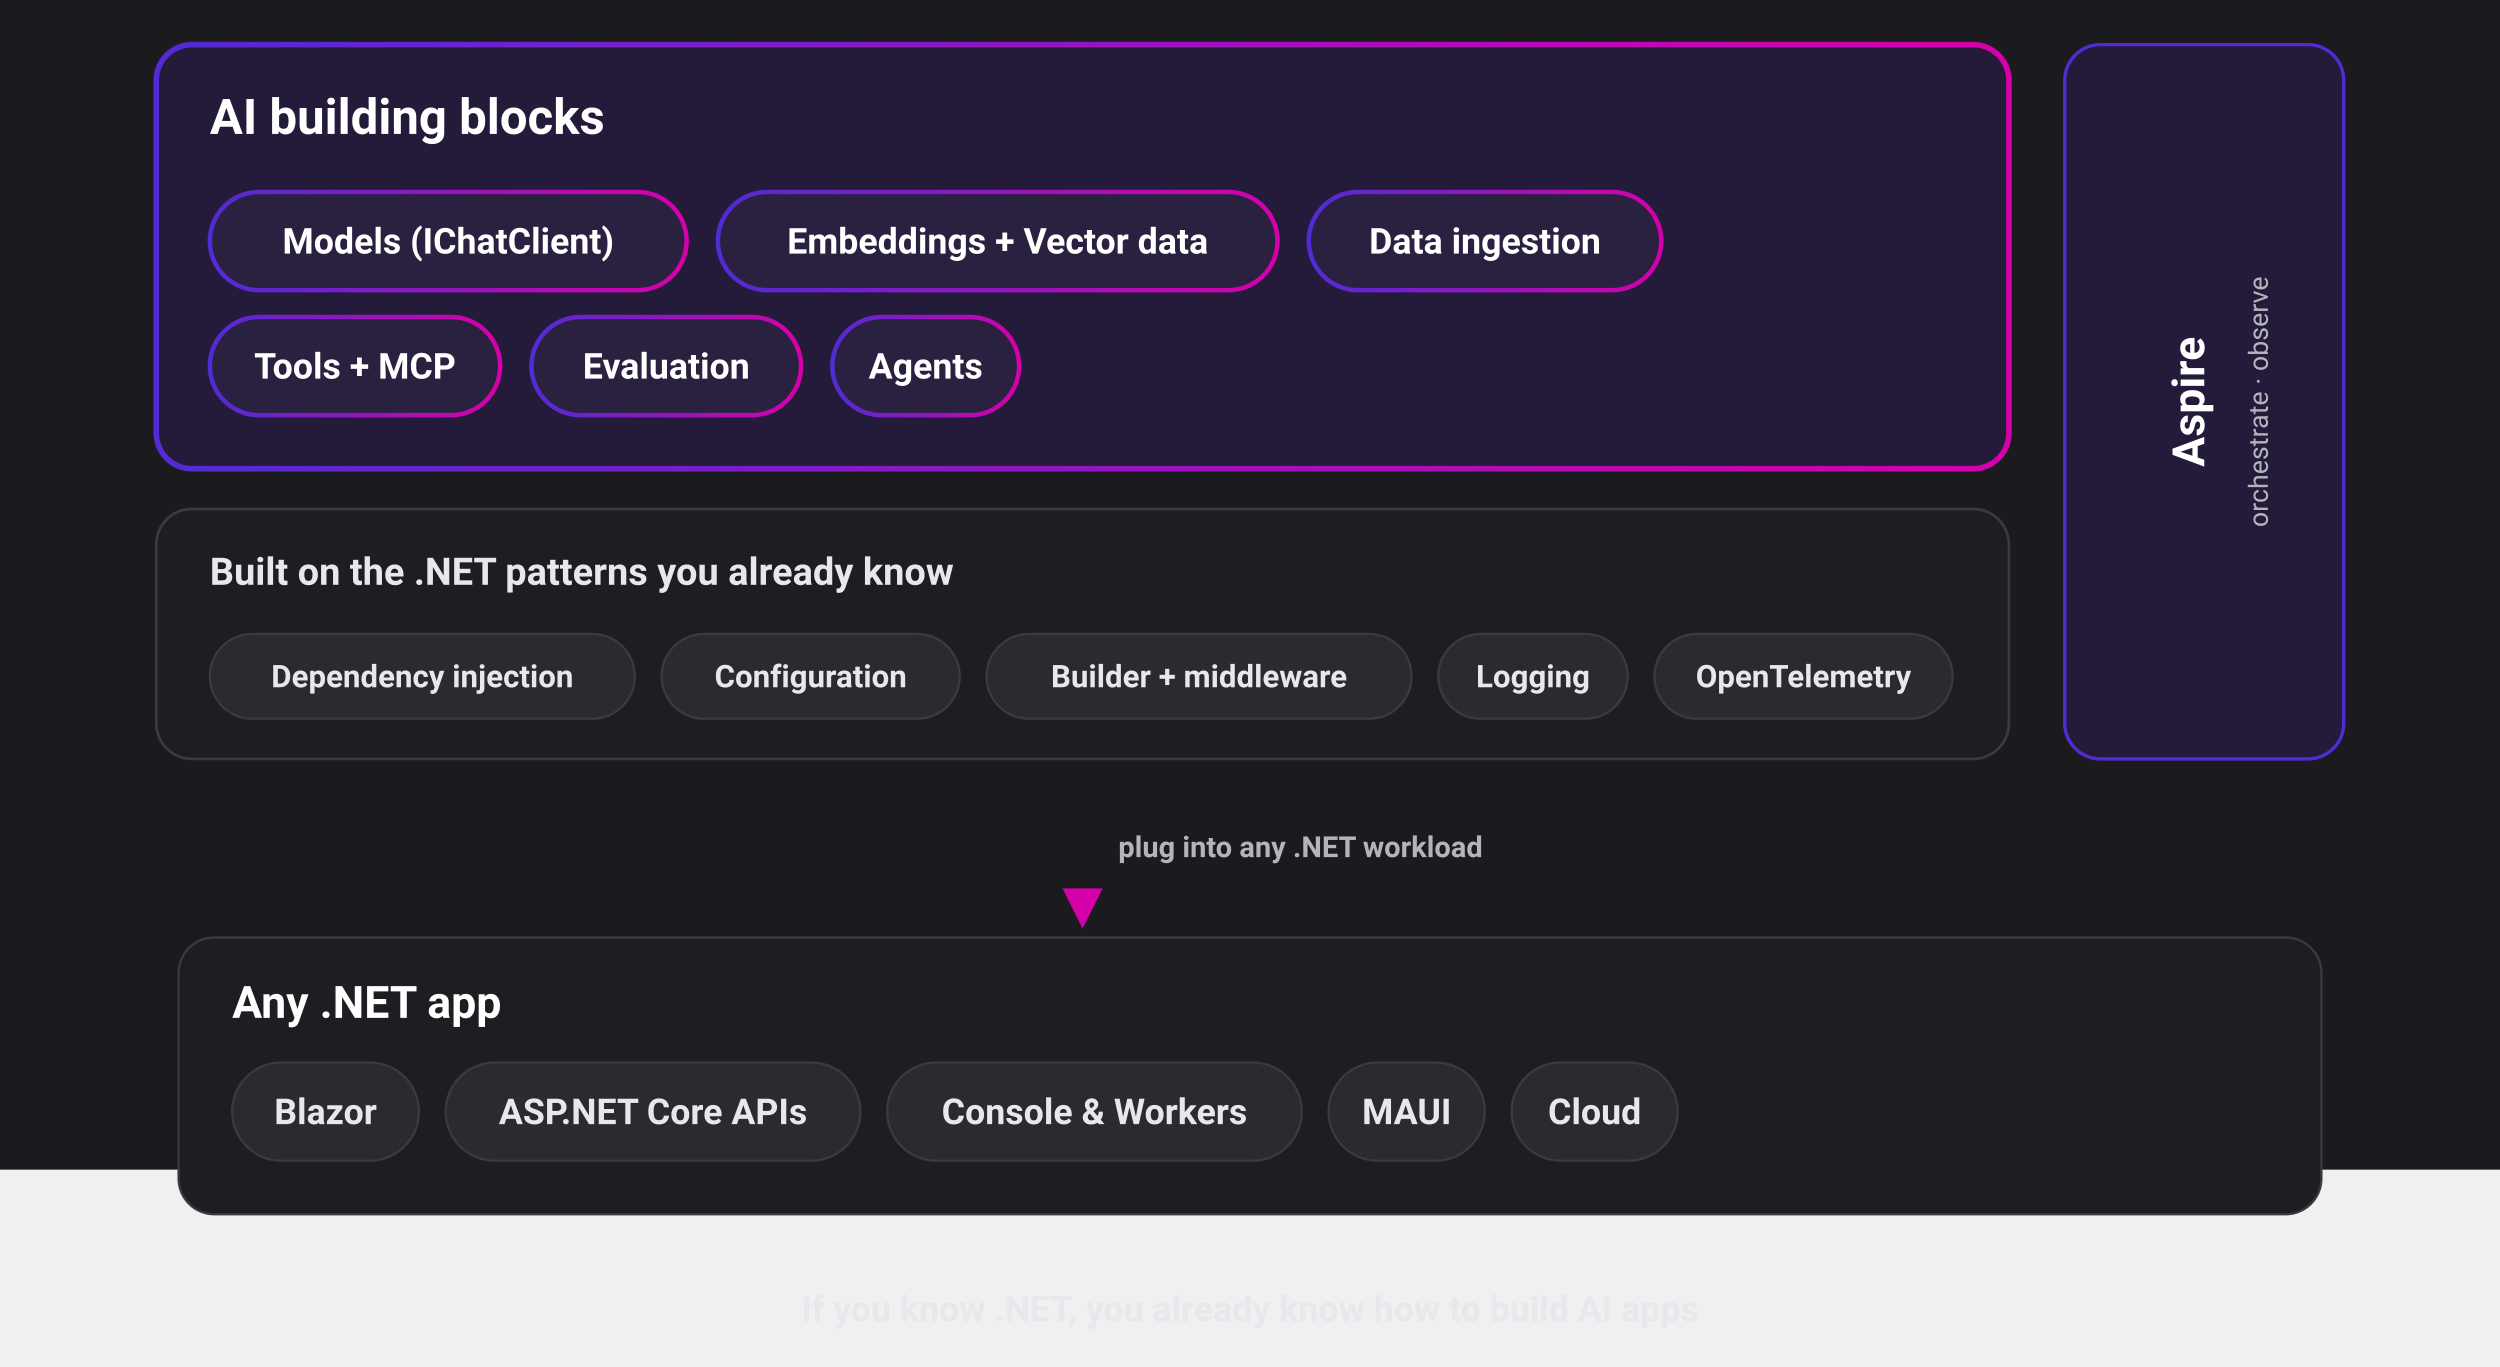
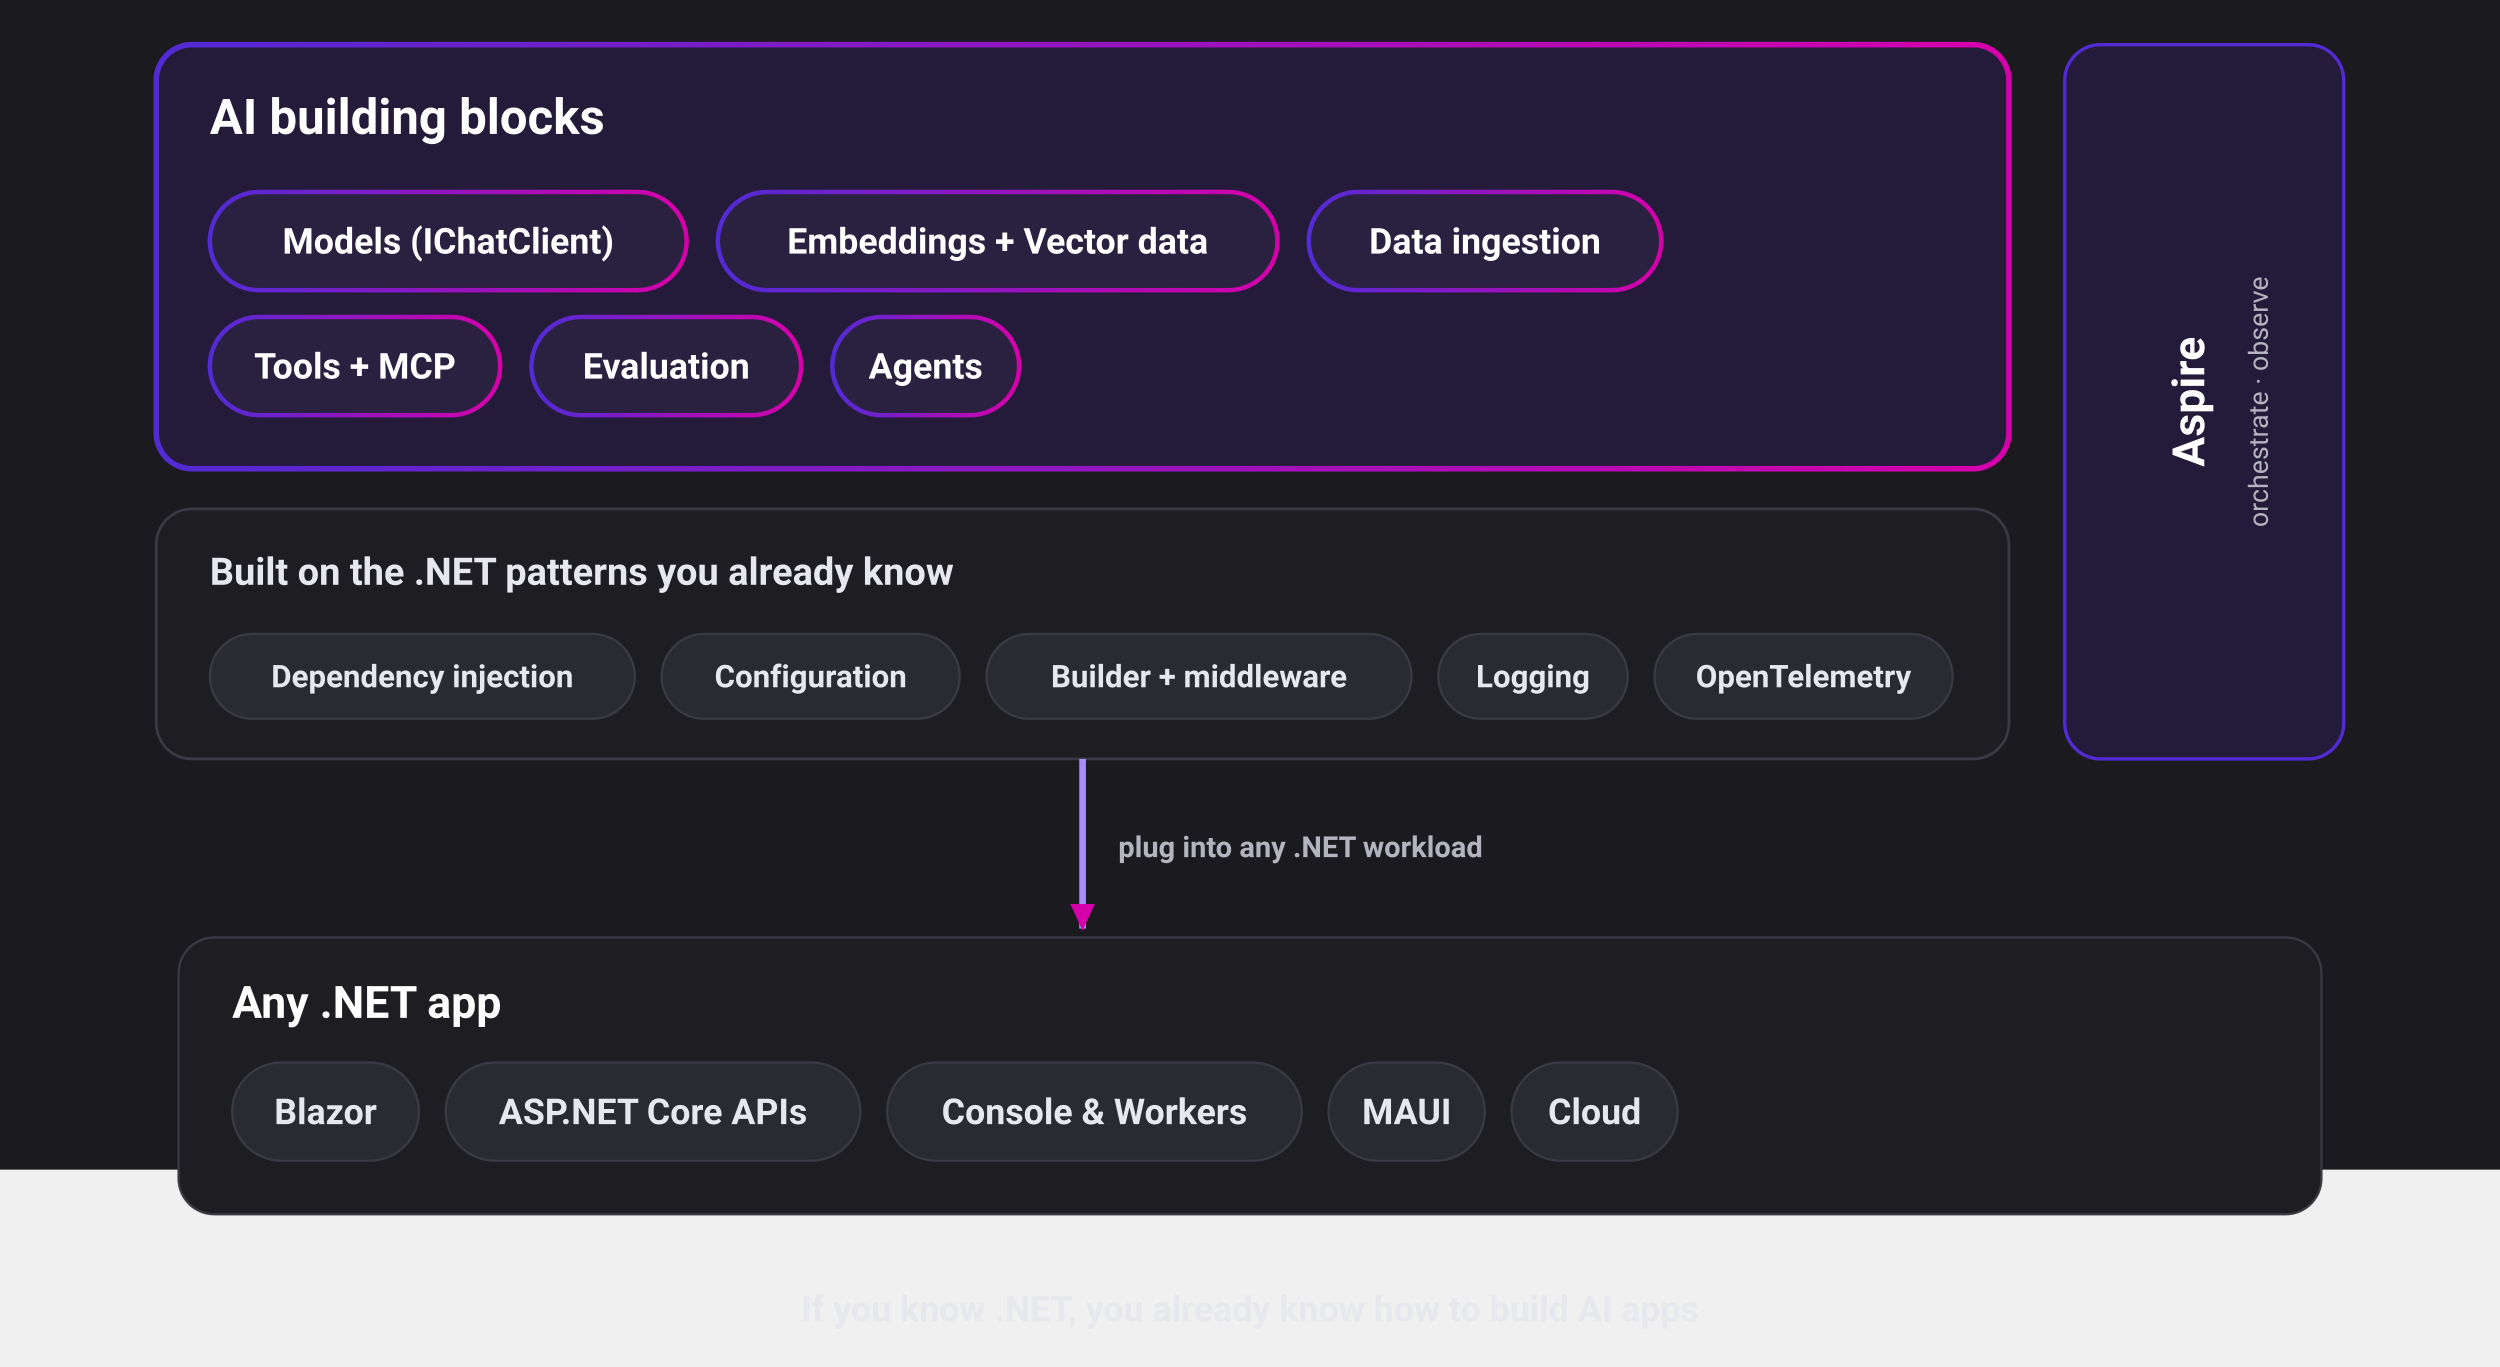
<svg xmlns="http://www.w3.org/2000/svg" viewBox="0 88 1120 612" width="1120" height="612" role="img">
  <defs>
    <linearGradient id="grad" x1="0" y1="0" x2="1" y2="0">
      <stop offset="0" stop-color="#512bd4" />
      <stop offset="1" stop-color="#d600aa" />
    </linearGradient>
    <linearGradient id="gradV" x1="0" y1="0" x2="0" y2="1">
      <stop offset="0" stop-color="#512bd4" />
      <stop offset="1" stop-color="#d600aa" />
    </linearGradient>
    <filter id="soft" x="-30%" y="-30%" width="160%" height="160%">
      <feDropShadow dx="0" dy="0" stdDeviation="6" flood-color="#8a4bff" flood-opacity="0.40" />
    </filter>
-     <marker id="arrow" markerWidth="10" markerHeight="10" refX="6" refY="3" orient="auto">
-       <path d="M0,0 L6,3 L0,6 Z" fill="#d600aa" />
+     <marker id="arrow" markerWidth="13" markerHeight="11" refX="11" refY="5.5" orient="auto" markerUnits="userSpaceOnUse">
+       <path d="M0,0 L12,5.5 L0,11 Z" fill="#d600aa" />
    </marker>
  </defs>
  <rect width="1120" height="612" fill="#1b1b1f" />
  <rect x="70" y="108" width="830" height="190" rx="16" fill="#241a3a" stroke="url(#grad)" stroke-width="2.5" />
  <text x="94" y="148" text-anchor="start" fill="#ffffff" font-family="'Segoe UI', system-ui, -apple-system, Roboto, sans-serif" font-size="22" font-weight="700">AI building blocks</text>
  <g>
    <rect x="94" y="174" width="213.6" height="44" rx="22" fill="#2a2140" stroke="url(#grad)" stroke-width="2" />
    <text x="200.8" y="201.6" text-anchor="middle" fill="#ffffff" font-family="'Segoe UI', system-ui, -apple-system, Roboto, sans-serif" font-size="16" font-weight="700">Models (IChatClient)</text>
  </g>
  <g>
    <rect x="321.6" y="174" width="250.72" height="44" rx="22" fill="#2a2140" stroke="url(#grad)" stroke-width="2" />
    <text x="446.96" y="201.6" text-anchor="middle" fill="#ffffff" font-family="'Segoe UI', system-ui, -apple-system, Roboto, sans-serif" font-size="16" font-weight="700">Embeddings + Vector data</text>
  </g>
  <g>
    <rect x="586.32" y="174" width="157.92" height="44" rx="22" fill="#2a2140" stroke="url(#grad)" stroke-width="2" />
    <text x="665.28" y="201.6" text-anchor="middle" fill="#ffffff" font-family="'Segoe UI', system-ui, -apple-system, Roboto, sans-serif" font-size="16" font-weight="700">Data ingestion</text>
  </g>
  <g>
    <rect x="94" y="230" width="130.08" height="44" rx="22" fill="#2a2140" stroke="url(#grad)" stroke-width="2" />
    <text x="159.04" y="257.6" text-anchor="middle" fill="#ffffff" font-family="'Segoe UI', system-ui, -apple-system, Roboto, sans-serif" font-size="16" font-weight="700">Tools + MCP</text>
  </g>
  <g>
    <rect x="238.08" y="230" width="120.8" height="44" rx="22" fill="#2a2140" stroke="url(#grad)" stroke-width="2" />
    <text x="298.48" y="257.6" text-anchor="middle" fill="#ffffff" font-family="'Segoe UI', system-ui, -apple-system, Roboto, sans-serif" font-size="16" font-weight="700">Evaluation</text>
  </g>
  <g>
    <rect x="372.88" y="230" width="83.68" height="44" rx="22" fill="#2a2140" stroke="url(#grad)" stroke-width="2" />
    <text x="414.72" y="257.6" text-anchor="middle" fill="#ffffff" font-family="'Segoe UI', system-ui, -apple-system, Roboto, sans-serif" font-size="16" font-weight="700">Agents</text>
  </g>
  <rect x="70" y="316" width="830" height="112" rx="16" fill="#1d1d22" stroke="#3a3a42" stroke-width="1.2" />
  <text x="94" y="350" text-anchor="start" fill="#e7e7ee" font-family="'Segoe UI', system-ui, -apple-system, Roboto, sans-serif" font-size="17" font-weight="700">Built on the .NET patterns you already know</text>
  <g>
    <rect x="94" y="372" width="190.4" height="38" rx="19" fill="#2a2a31" stroke="#3a3a42" stroke-width="1" />
    <text x="189.2" y="395.9" text-anchor="middle" fill="#e7e7ee" font-family="'Segoe UI', system-ui, -apple-system, Roboto, sans-serif" font-size="14" font-weight="600">Dependency injection</text>
  </g>
  <g>
    <rect x="296.4" y="372" width="133.56" height="38" rx="19" fill="#2a2a31" stroke="#3a3a42" stroke-width="1" />
    <text x="363.18" y="395.9" text-anchor="middle" fill="#e7e7ee" font-family="'Segoe UI', system-ui, -apple-system, Roboto, sans-serif" font-size="14" font-weight="600">Configuration</text>
  </g>
  <g>
    <rect x="441.96" y="372" width="190.4" height="38" rx="19" fill="#2a2a31" stroke="#3a3a42" stroke-width="1" />
    <text x="537.16" y="395.9" text-anchor="middle" fill="#e7e7ee" font-family="'Segoe UI', system-ui, -apple-system, Roboto, sans-serif" font-size="14" font-weight="600">Builder + middleware</text>
  </g>
  <g>
    <rect x="644.36" y="372" width="84.84" height="38" rx="19" fill="#2a2a31" stroke="#3a3a42" stroke-width="1" />
    <text x="686.78" y="395.9" text-anchor="middle" fill="#e7e7ee" font-family="'Segoe UI', system-ui, -apple-system, Roboto, sans-serif" font-size="14" font-weight="600">Logging</text>
  </g>
  <g>
    <rect x="741.2" y="372" width="133.56" height="38" rx="19" fill="#2a2a31" stroke="#3a3a42" stroke-width="1" />
    <text x="807.98" y="395.9" text-anchor="middle" fill="#e7e7ee" font-family="'Segoe UI', system-ui, -apple-system, Roboto, sans-serif" font-size="14" font-weight="600">OpenTelemetry</text>
  </g>
  <rect x="925" y="108" width="125" height="320" rx="16" fill="#241a3a" stroke="#512bd4" stroke-width="1.5" />
  <text x="987.5" y="268" text-anchor="middle" fill="#fff" font-family="'Segoe UI', system-ui, -apple-system, Roboto, sans-serif" font-size="20" font-weight="700" transform="rotate(-90 987.5 268)">Aspire</text>
  <text x="1016" y="268" text-anchor="middle" fill="#b4b4be" font-family="'Segoe UI', system-ui, -apple-system, Roboto, sans-serif" font-size="12" transform="rotate(-90 1016 268)">orchestrate · observe</text>
-   <line x1="485" y1="428" x2="485" y2="504" stroke="url(#gradV)" stroke-width="3" marker-end="url(#arrow)" />
+   <line x1="485" y1="428" x2="485" y2="504" stroke="#a78bfa" stroke-width="3" marker-end="url(#arrow)" />
  <text x="501" y="472" text-anchor="start" fill="#b4b4be" font-family="'Segoe UI', system-ui, -apple-system, Roboto, sans-serif" font-size="13" font-weight="600">plug into any .NET workload</text>
  <rect x="80" y="508" width="960" height="124" rx="16" fill="#1d1d22" stroke="#3a3a42" stroke-width="1" />
  <text x="104" y="544" text-anchor="start" fill="#ffffff" font-family="'Segoe UI', system-ui, -apple-system, Roboto, sans-serif" font-size="20" font-weight="700">Any .NET app</text>
  <g>
    <rect x="104" y="564" width="83.68" height="44" rx="22" fill="#2a2a31" stroke="#3a3a42" stroke-width="1" />
    <text x="145.84" y="591.6" text-anchor="middle" fill="#e7e7ee" font-family="'Segoe UI', system-ui, -apple-system, Roboto, sans-serif" font-size="16" font-weight="600">Blazor</text>
  </g>
  <g>
    <rect x="199.68" y="564" width="185.76" height="44" rx="22" fill="#2a2a31" stroke="#3a3a42" stroke-width="1" />
    <text x="292.56" y="591.6" text-anchor="middle" fill="#e7e7ee" font-family="'Segoe UI', system-ui, -apple-system, Roboto, sans-serif" font-size="16" font-weight="600">ASP.NET Core APIs</text>
  </g>
  <g>
    <rect x="397.44" y="564" width="185.76" height="44" rx="22" fill="#2a2a31" stroke="#3a3a42" stroke-width="1" />
    <text x="490.32" y="591.6" text-anchor="middle" fill="#e7e7ee" font-family="'Segoe UI', system-ui, -apple-system, Roboto, sans-serif" font-size="16" font-weight="600">Console &amp; Workers</text>
  </g>
  <g>
    <rect x="595.2" y="564" width="70" height="44" rx="22" fill="#2a2a31" stroke="#3a3a42" stroke-width="1" />
    <text x="630.2" y="591.6" text-anchor="middle" fill="#e7e7ee" font-family="'Segoe UI', system-ui, -apple-system, Roboto, sans-serif" font-size="16" font-weight="600">MAUI</text>
  </g>
  <g>
    <rect x="677.2" y="564" width="74.4" height="44" rx="22" fill="#2a2a31" stroke="#3a3a42" stroke-width="1" />
    <text x="714.4" y="591.6" text-anchor="middle" fill="#e7e7ee" font-family="'Segoe UI', system-ui, -apple-system, Roboto, sans-serif" font-size="16" font-weight="600">Cloud</text>
  </g>
  <text x="560" y="680" text-anchor="middle" fill="#e7e7ee" font-family="'Segoe UI', system-ui, -apple-system, Roboto, sans-serif" font-size="16" font-weight="700">If you know .NET, you already know how to build AI apps</text>
</svg>
